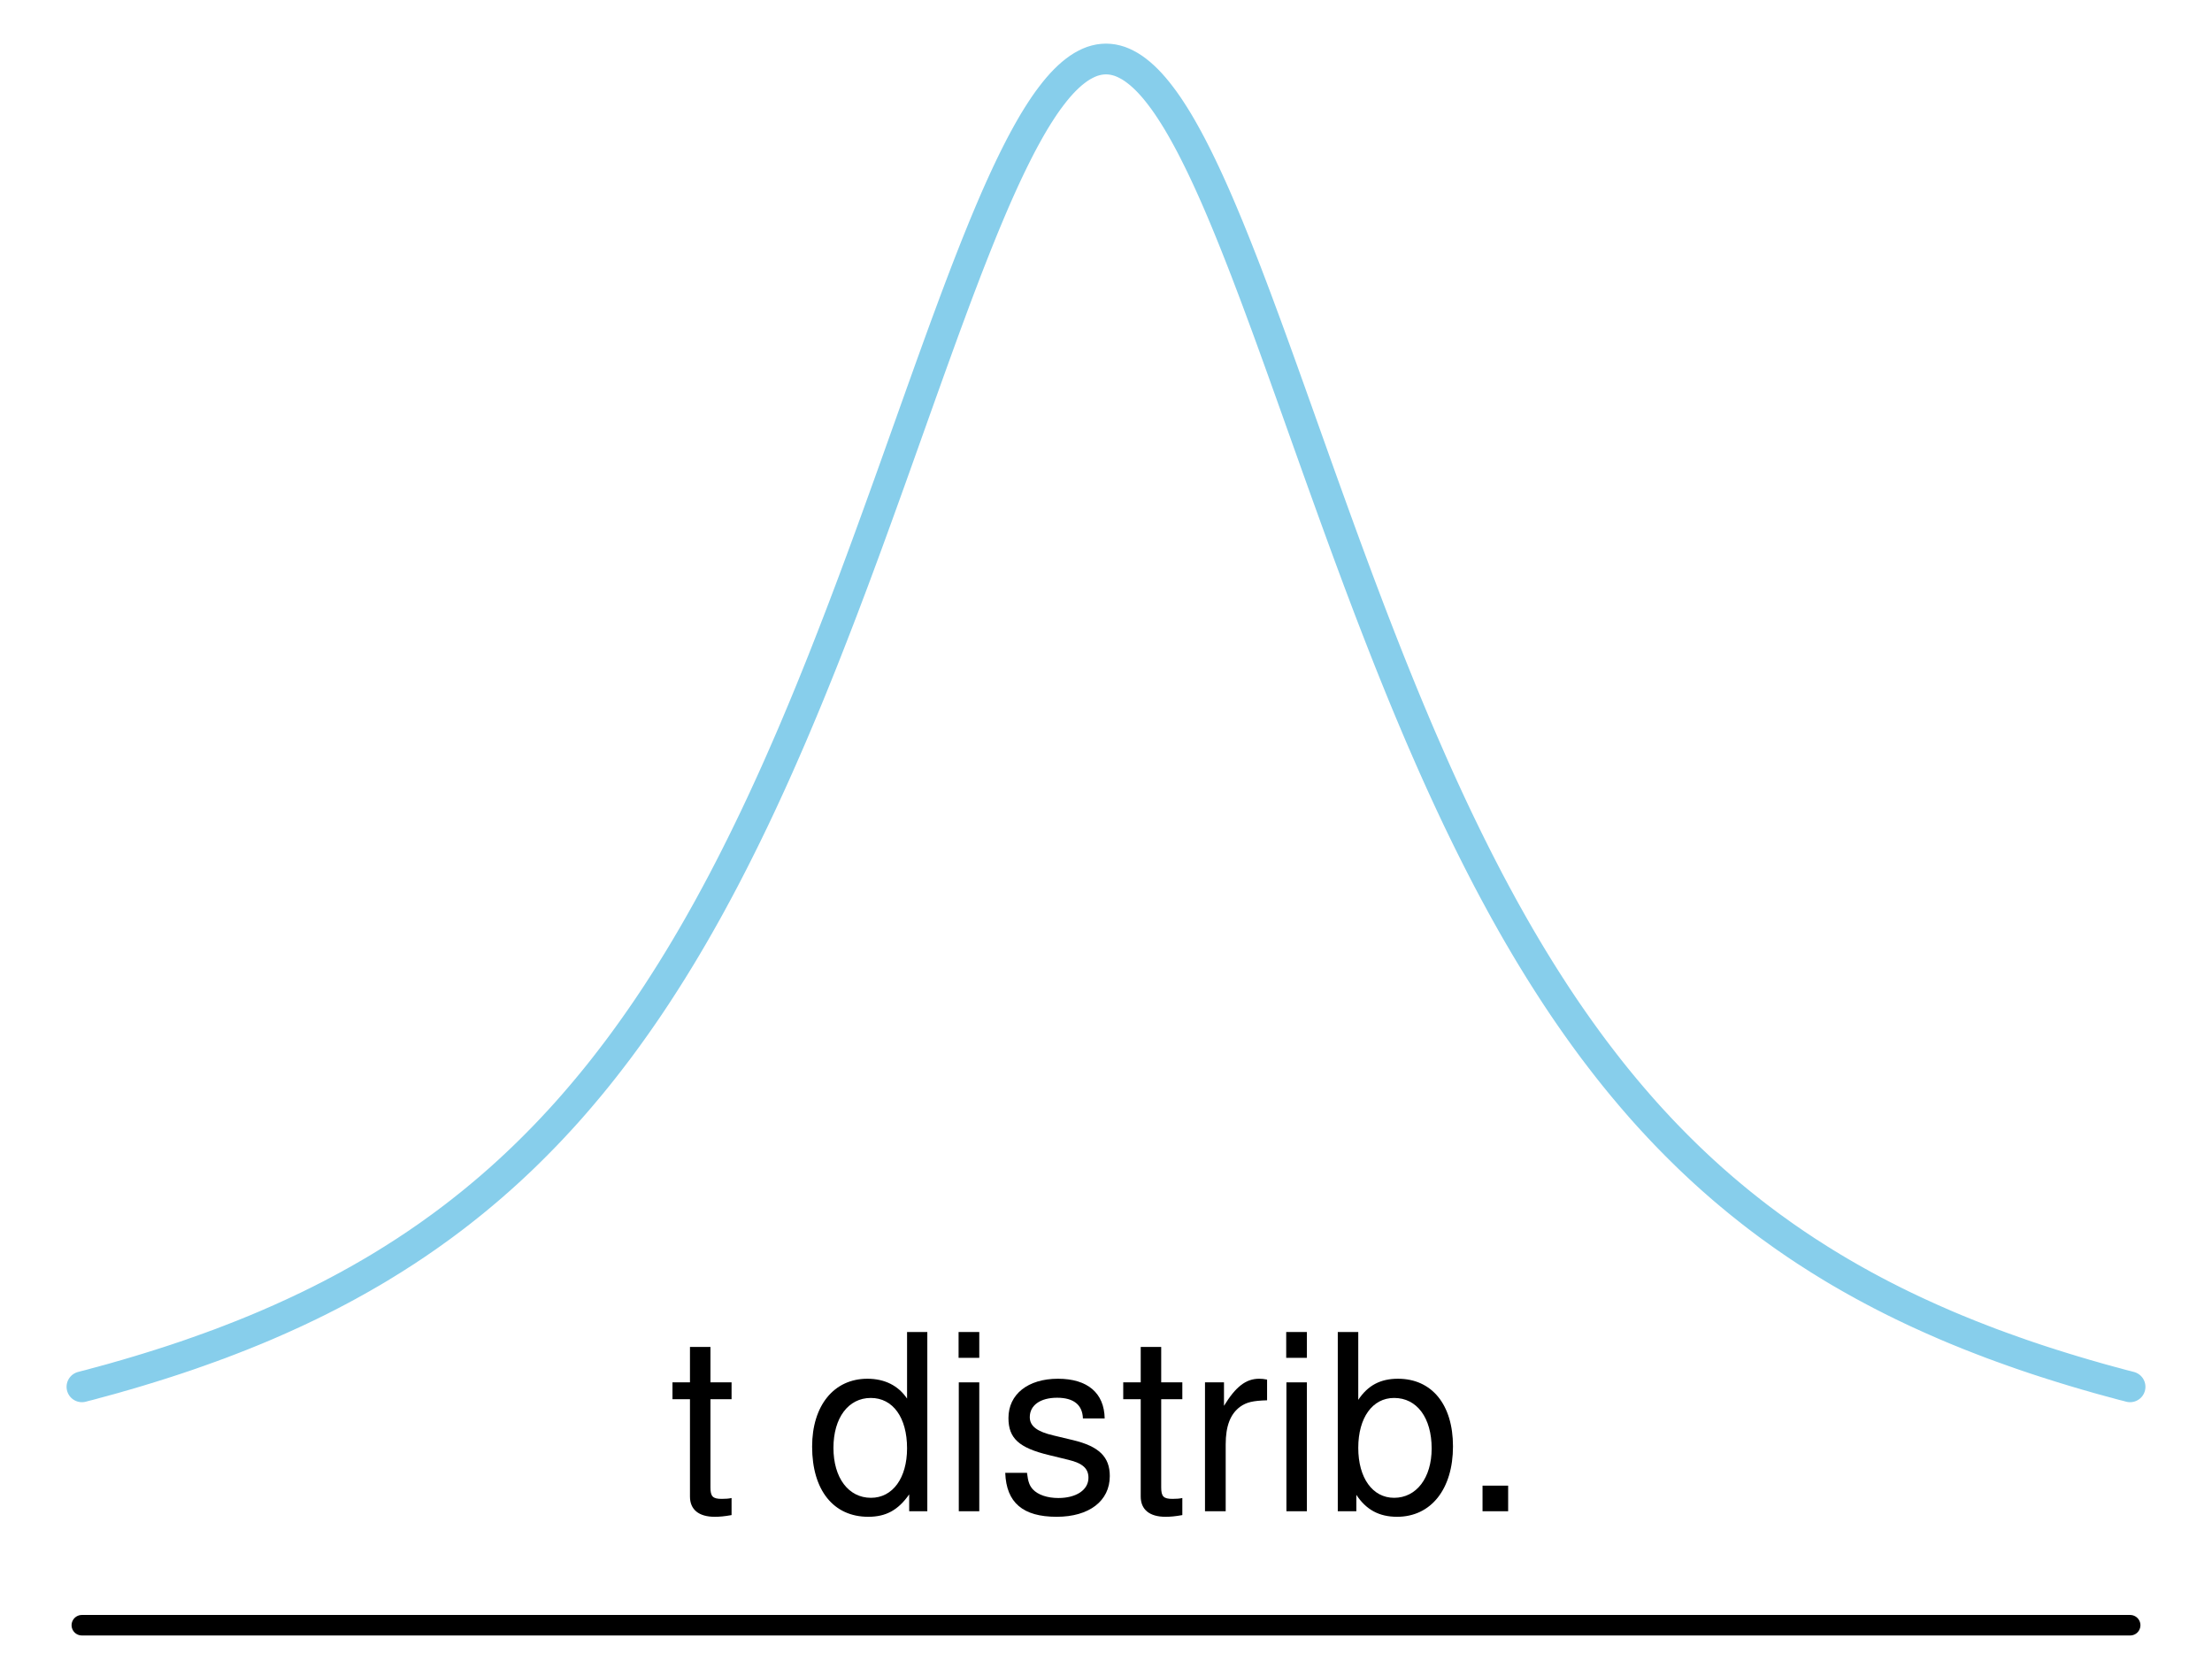
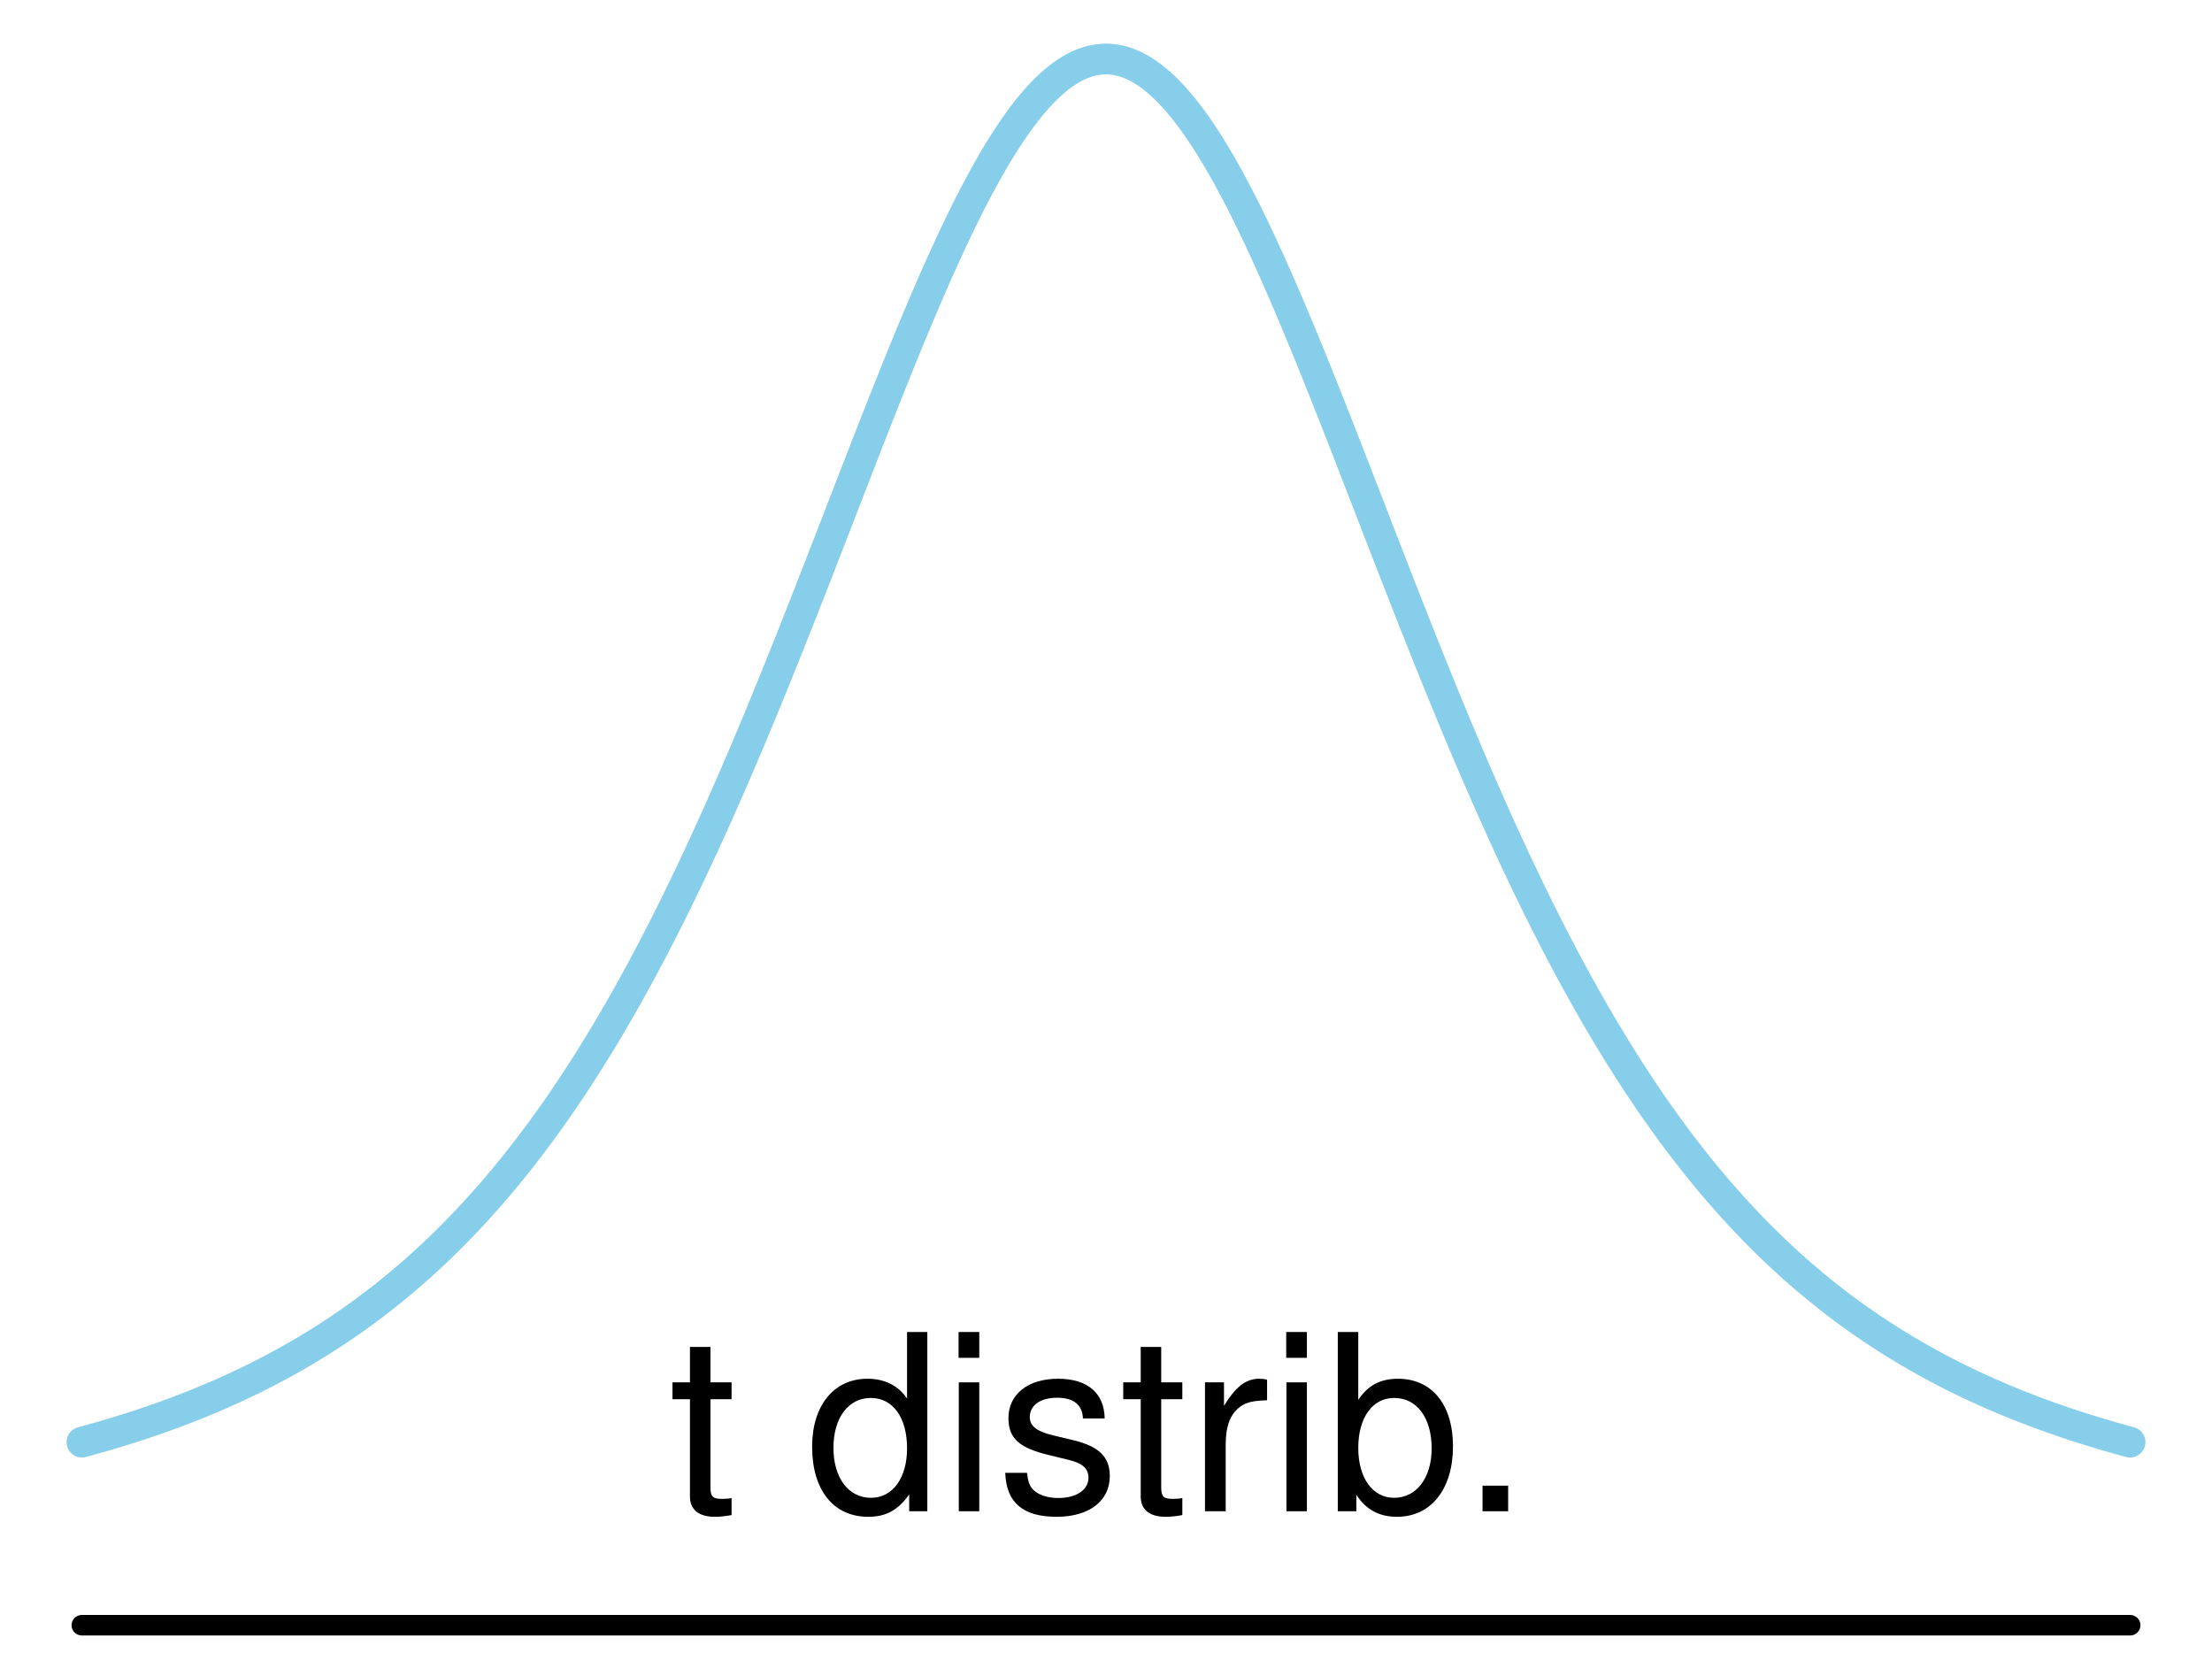
<svg xmlns="http://www.w3.org/2000/svg" xmlns:xlink="http://www.w3.org/1999/xlink" width="162pt" height="121pt" viewBox="0 0 162 121" version="1.1">
  <defs>
    <g>
      <symbol overflow="visible" id="glyph0-0">
        <path style="stroke:none;" d="M 4.578 -9.438 L 3.031 -9.438 L 3.031 -12.031 L 1.531 -12.031 L 1.531 -9.438 L 0.25 -9.438 L 0.25 -8.203 L 1.531 -8.203 L 1.531 -1.078 C 1.531 -0.125 2.172 0.406 3.344 0.406 C 3.703 0.406 4.062 0.375 4.578 0.281 L 4.578 -0.969 C 4.375 -0.922 4.141 -0.906 3.859 -0.906 C 3.203 -0.906 3.031 -1.078 3.031 -1.75 L 3.031 -8.203 L 4.578 -8.203 Z M 4.578 -9.438 " />
      </symbol>
      <symbol overflow="visible" id="glyph0-1">
        <path style="stroke:none;" d="" />
      </symbol>
      <symbol overflow="visible" id="glyph0-2">
        <path style="stroke:none;" d="M 8.906 -13.125 L 7.422 -13.125 L 7.422 -8.25 C 6.781 -9.203 5.781 -9.703 4.516 -9.703 C 2.062 -9.703 0.469 -7.734 0.469 -4.734 C 0.469 -1.547 2.031 0.406 4.578 0.406 C 5.875 0.406 6.766 -0.078 7.578 -1.234 L 7.578 0 L 8.906 0 Z M 4.766 -8.297 C 6.391 -8.297 7.422 -6.859 7.422 -4.609 C 7.422 -2.438 6.375 -0.984 4.781 -0.984 C 3.125 -0.984 2.031 -2.453 2.031 -4.641 C 2.031 -6.844 3.125 -8.297 4.766 -8.297 Z M 4.766 -8.297 " />
      </symbol>
      <symbol overflow="visible" id="glyph0-3">
        <path style="stroke:none;" d="M 2.703 -9.438 L 1.203 -9.438 L 1.203 0 L 2.703 0 Z M 2.703 -13.125 L 1.188 -13.125 L 1.188 -11.234 L 2.703 -11.234 Z M 2.703 -13.125 " />
      </symbol>
      <symbol overflow="visible" id="glyph0-4">
        <path style="stroke:none;" d="M 7.891 -6.797 C 7.859 -8.656 6.641 -9.703 4.469 -9.703 C 2.266 -9.703 0.844 -8.562 0.844 -6.828 C 0.844 -5.344 1.609 -4.641 3.828 -4.109 L 5.234 -3.766 C 6.281 -3.516 6.703 -3.125 6.703 -2.453 C 6.703 -1.562 5.812 -0.969 4.5 -0.969 C 3.688 -0.969 3 -1.203 2.625 -1.609 C 2.391 -1.875 2.281 -2.141 2.203 -2.812 L 0.609 -2.812 C 0.688 -0.625 1.906 0.406 4.375 0.406 C 6.75 0.406 8.266 -0.75 8.266 -2.578 C 8.266 -3.984 7.469 -4.75 5.594 -5.203 L 4.156 -5.547 C 2.938 -5.828 2.406 -6.234 2.406 -6.891 C 2.406 -7.766 3.188 -8.312 4.406 -8.312 C 5.609 -8.312 6.266 -7.797 6.297 -6.797 Z M 7.891 -6.797 " />
      </symbol>
      <symbol overflow="visible" id="glyph0-5">
        <path style="stroke:none;" d="M 1.234 -9.438 L 1.234 0 L 2.75 0 L 2.75 -4.891 C 2.75 -6.25 3.094 -7.125 3.812 -7.656 C 4.281 -7.984 4.734 -8.094 5.781 -8.125 L 5.781 -9.641 C 5.531 -9.688 5.406 -9.703 5.203 -9.703 C 4.234 -9.703 3.484 -9.125 2.625 -7.719 L 2.625 -9.438 Z M 1.234 -9.438 " />
      </symbol>
      <symbol overflow="visible" id="glyph0-6">
        <path style="stroke:none;" d="M 0.969 -13.125 L 0.969 0 L 2.328 0 L 2.328 -1.203 C 3.047 -0.109 4 0.406 5.312 0.406 C 7.797 0.406 9.406 -1.625 9.406 -4.75 C 9.406 -7.812 7.859 -9.703 5.375 -9.703 C 4.094 -9.703 3.172 -9.219 2.469 -8.156 L 2.469 -13.125 Z M 5.094 -8.297 C 6.766 -8.297 7.844 -6.844 7.844 -4.594 C 7.844 -2.453 6.734 -0.984 5.094 -0.984 C 3.516 -0.984 2.469 -2.438 2.469 -4.641 C 2.469 -6.859 3.516 -8.297 5.094 -8.297 Z M 5.094 -8.297 " />
      </symbol>
      <symbol overflow="visible" id="glyph0-7">
        <path style="stroke:none;" d="M 3.438 -1.875 L 1.562 -1.875 L 1.562 0 L 3.438 0 Z M 3.438 -1.875 " />
      </symbol>
    </g>
  </defs>
-   <g id="surface231">
-     <path style="fill:none;stroke-width:2.25;stroke-linecap:round;stroke-linejoin:round;stroke:rgb(52.941%,80.784%,92.157%);stroke-opacity:1;stroke-miterlimit:10;" d="M 6 101.555 L 6.25 101.488 L 6.5 101.426 L 6.75 101.359 L 7 101.289 L 7.5 101.156 L 7.75 101.086 L 8 101.02 L 8.5 100.879 L 8.75 100.805 L 9.25 100.664 L 10.25 100.367 L 10.5 100.289 L 10.75 100.215 L 11.75 99.902 L 12 99.82 L 12.25 99.742 L 13 99.496 L 13.25 99.41 L 13.5 99.328 L 14 99.156 L 14.25 99.066 L 14.5 98.98 L 15.5 98.621 L 15.75 98.527 L 16 98.438 L 16.25 98.344 L 16.5 98.246 L 16.75 98.152 L 17.75 97.762 L 18.75 97.355 L 19.5 97.039 L 20.5 96.602 L 21.5 96.148 L 22 95.914 L 22.25 95.793 L 22.5 95.676 L 22.75 95.555 L 23 95.43 L 23.25 95.309 L 23.5 95.184 L 23.75 95.055 L 24 94.93 L 24.25 94.801 L 24.5 94.668 L 24.75 94.539 L 25 94.406 L 25.25 94.27 L 25.5 94.137 L 25.75 93.996 L 26 93.859 L 26.5 93.578 L 27.25 93.145 L 27.75 92.848 L 28.25 92.543 L 28.5 92.387 L 28.75 92.234 L 29.75 91.594 L 30 91.426 L 30.25 91.262 L 30.5 91.094 L 31.25 90.578 L 31.5 90.402 L 32.25 89.863 L 32.5 89.68 L 33.25 89.117 L 33.5 88.922 L 33.75 88.73 L 34.5 88.133 L 34.75 87.93 L 35.25 87.516 L 35.75 87.094 L 36 86.879 L 36.5 86.441 L 36.75 86.219 L 37.25 85.766 L 37.5 85.535 L 38 85.066 L 38.25 84.828 L 38.5 84.586 L 39 84.094 L 39.25 83.844 L 39.75 83.336 L 40 83.078 L 40.25 82.816 L 40.5 82.551 L 41 82.012 L 41.25 81.738 L 41.5 81.461 L 41.75 81.18 L 42 80.895 L 42.5 80.316 L 43 79.723 L 43.25 79.422 L 43.5 79.117 L 43.75 78.809 L 44 78.496 L 44.25 78.18 L 44.5 77.859 L 44.75 77.535 L 45.25 76.879 L 45.5 76.543 L 45.75 76.203 L 46 75.859 L 46.25 75.512 L 46.5 75.16 L 46.75 74.805 L 47 74.445 L 47.25 74.082 L 47.5 73.715 L 48 72.965 L 48.25 72.582 L 48.5 72.195 L 48.75 71.805 L 49 71.41 L 49.25 71.012 L 49.75 70.199 L 50 69.785 L 50.25 69.367 L 50.75 68.516 L 51 68.082 L 51.25 67.645 L 51.75 66.754 L 52 66.301 L 52.5 65.379 L 52.75 64.91 L 53 64.438 L 53.25 63.957 L 53.5 63.473 L 53.75 62.984 L 54 62.488 L 54.25 61.988 L 54.5 61.484 L 54.75 60.973 L 55 60.457 L 55.25 59.938 L 55.5 59.41 L 55.75 58.879 L 56 58.34 L 56.25 57.797 L 56.5 57.25 L 56.75 56.695 L 57 56.137 L 57.25 55.57 L 57.5 55 L 57.75 54.426 L 58 53.848 L 58.25 53.262 L 58.75 52.074 L 59 51.473 L 59.25 50.867 L 59.5 50.254 L 59.75 49.637 L 60 49.016 L 60.25 48.391 L 60.5 47.758 L 60.75 47.121 L 61 46.48 L 61.25 45.836 L 61.5 45.188 L 61.75 44.535 L 62.25 43.215 L 62.5 42.551 L 63 41.207 L 63.25 40.531 L 63.5 39.852 L 63.75 39.168 L 64.25 37.793 L 64.75 36.41 L 65.25 35.02 L 65.75 33.621 L 66 32.918 L 66.25 32.219 L 66.5 31.516 L 66.75 30.816 L 67 30.113 L 67.25 29.414 L 67.5 28.711 L 67.75 28.016 L 68 27.316 L 68.25 26.621 L 68.75 25.238 L 69 24.551 L 69.25 23.867 L 69.75 22.516 L 70 21.844 L 70.25 21.18 L 70.75 19.867 L 71 19.223 L 71.25 18.586 L 71.5 17.953 L 71.75 17.332 L 72 16.715 L 72.25 16.113 L 72.5 15.516 L 72.75 14.93 L 73 14.355 L 73.25 13.793 L 73.5 13.242 L 73.75 12.703 L 74 12.176 L 74.25 11.664 L 74.5 11.164 L 74.75 10.676 L 75 10.207 L 75.25 9.75 L 75.5 9.309 L 75.75 8.883 L 76 8.477 L 76.25 8.086 L 76.5 7.711 L 76.75 7.355 L 77 7.02 L 77.25 6.699 L 77.5 6.398 L 77.75 6.117 L 78 5.855 L 78.25 5.613 L 78.5 5.391 L 78.75 5.191 L 79 5.008 L 79.25 4.848 L 79.5 4.711 L 79.75 4.59 L 80 4.492 L 80.25 4.418 L 80.5 4.363 L 80.75 4.332 L 81 4.32 L 81.25 4.332 L 81.5 4.363 L 81.75 4.418 L 82 4.492 L 82.25 4.59 L 82.5 4.711 L 82.75 4.848 L 83 5.008 L 83.25 5.191 L 83.5 5.391 L 83.75 5.613 L 84 5.855 L 84.25 6.117 L 84.5 6.398 L 84.75 6.699 L 85 7.02 L 85.25 7.355 L 85.5 7.711 L 85.75 8.086 L 86 8.477 L 86.25 8.883 L 86.5 9.309 L 86.75 9.75 L 87 10.207 L 87.25 10.676 L 87.5 11.164 L 87.75 11.664 L 88 12.176 L 88.25 12.703 L 88.5 13.242 L 88.75 13.793 L 89 14.355 L 89.25 14.93 L 89.5 15.516 L 89.75 16.113 L 90 16.715 L 90.25 17.332 L 90.5 17.953 L 90.75 18.586 L 91 19.223 L 91.25 19.867 L 91.75 21.18 L 92 21.844 L 92.25 22.516 L 92.75 23.867 L 93 24.551 L 93.25 25.238 L 93.75 26.621 L 94 27.316 L 94.25 28.016 L 94.5 28.711 L 94.75 29.414 L 95 30.113 L 95.25 30.816 L 95.5 31.516 L 95.75 32.219 L 96 32.918 L 96.25 33.621 L 96.75 35.02 L 97.25 36.41 L 97.75 37.793 L 98.25 39.168 L 98.5 39.852 L 98.75 40.531 L 99 41.207 L 99.5 42.551 L 99.75 43.215 L 100.25 44.535 L 100.5 45.188 L 100.75 45.836 L 101 46.48 L 101.25 47.121 L 101.5 47.758 L 101.75 48.391 L 102 49.016 L 102.25 49.637 L 102.5 50.254 L 102.75 50.867 L 103 51.473 L 103.25 52.074 L 103.75 53.262 L 104 53.848 L 104.25 54.426 L 104.5 55 L 104.75 55.57 L 105 56.137 L 105.25 56.695 L 105.5 57.25 L 105.75 57.797 L 106 58.34 L 106.25 58.879 L 106.5 59.41 L 106.75 59.938 L 107 60.457 L 107.25 60.973 L 107.5 61.484 L 107.75 61.988 L 108 62.488 L 108.25 62.984 L 108.5 63.473 L 108.75 63.957 L 109 64.438 L 109.25 64.91 L 109.5 65.379 L 110 66.301 L 110.25 66.754 L 110.75 67.645 L 111 68.082 L 111.25 68.516 L 111.75 69.367 L 112 69.785 L 112.25 70.199 L 112.75 71.012 L 113 71.41 L 113.25 71.805 L 113.5 72.195 L 113.75 72.582 L 114 72.965 L 114.5 73.715 L 114.75 74.082 L 115 74.445 L 115.25 74.805 L 115.5 75.16 L 115.75 75.512 L 116 75.859 L 116.25 76.203 L 116.5 76.543 L 116.75 76.879 L 117.25 77.535 L 117.5 77.859 L 117.75 78.18 L 118 78.496 L 118.25 78.809 L 118.5 79.117 L 118.75 79.422 L 119 79.723 L 119.5 80.316 L 120 80.895 L 120.25 81.18 L 120.5 81.461 L 120.75 81.738 L 121 82.012 L 121.5 82.551 L 121.75 82.816 L 122 83.078 L 122.25 83.336 L 122.75 83.844 L 123 84.094 L 123.5 84.586 L 123.75 84.828 L 124 85.066 L 124.5 85.535 L 124.75 85.766 L 125.25 86.219 L 125.5 86.441 L 126 86.879 L 126.25 87.094 L 126.75 87.516 L 127.25 87.93 L 127.5 88.133 L 128.25 88.73 L 128.5 88.922 L 128.75 89.117 L 129.5 89.68 L 129.75 89.863 L 130.5 90.402 L 130.75 90.578 L 131.5 91.094 L 131.75 91.262 L 132 91.426 L 132.25 91.594 L 133.25 92.234 L 133.5 92.387 L 133.75 92.543 L 134.25 92.848 L 134.75 93.145 L 135.5 93.578 L 136 93.859 L 136.25 93.996 L 136.5 94.137 L 136.75 94.27 L 137 94.406 L 137.25 94.539 L 137.5 94.668 L 137.75 94.801 L 138 94.93 L 138.25 95.055 L 138.5 95.184 L 138.75 95.309 L 139 95.43 L 139.25 95.555 L 139.5 95.676 L 139.75 95.793 L 140 95.914 L 140.5 96.148 L 141.5 96.602 L 142.5 97.039 L 143.25 97.355 L 144.25 97.762 L 145.25 98.152 L 145.5 98.246 L 145.75 98.344 L 146 98.438 L 146.25 98.527 L 146.5 98.621 L 147.5 98.98 L 147.75 99.066 L 148 99.156 L 148.5 99.328 L 148.75 99.41 L 149 99.496 L 149.75 99.742 L 150 99.82 L 150.25 99.902 L 151.25 100.215 L 151.5 100.289 L 151.75 100.367 L 152.75 100.664 L 153.25 100.805 L 153.5 100.879 L 154 101.02 L 154.25 101.086 L 154.5 101.156 L 155 101.289 L 155.25 101.359 L 155.5 101.426 L 155.75 101.488 L 156 101.555 " />
+   <g id="surface381">
+     <path style="fill:none;stroke-width:2.25;stroke-linecap:round;stroke-linejoin:round;stroke:rgb(52.941%,80.784%,92.157%);stroke-opacity:1;stroke-miterlimit:10;" d="M 6 105.605 L 6.25 105.539 L 7.5 105.188 L 8.5 104.891 L 9.75 104.5 L 10.5 104.254 L 11.75 103.824 L 12.25 103.645 L 12.5 103.551 L 12.75 103.461 L 13 103.367 L 13.25 103.27 L 13.5 103.176 L 14.25 102.883 L 14.75 102.68 L 15 102.574 L 15.25 102.473 L 15.5 102.367 L 15.75 102.258 L 16 102.152 L 16.25 102.043 L 16.5 101.93 L 16.75 101.82 L 17 101.707 L 18 101.238 L 18.5 100.996 L 19 100.746 L 19.25 100.617 L 19.5 100.492 L 19.75 100.359 L 20 100.23 L 20.25 100.098 L 21 99.688 L 21.5 99.406 L 22.25 98.973 L 22.5 98.824 L 23.25 98.367 L 23.5 98.211 L 24.25 97.73 L 24.75 97.402 L 25 97.234 L 25.5 96.891 L 26 96.539 L 26.5 96.18 L 27 95.812 L 27.25 95.625 L 27.75 95.242 L 28.25 94.852 L 28.5 94.648 L 28.75 94.449 L 29.5 93.828 L 29.75 93.613 L 30 93.402 L 30.5 92.965 L 30.75 92.742 L 31 92.516 L 31.5 92.055 L 32 91.586 L 32.25 91.348 L 32.5 91.105 L 32.75 90.859 L 33.25 90.359 L 33.5 90.105 L 33.75 89.848 L 34.25 89.324 L 34.75 88.785 L 35 88.512 L 35.5 87.957 L 36 87.387 L 36.25 87.098 L 36.5 86.805 L 36.75 86.508 L 37 86.207 L 37.5 85.598 L 38 84.973 L 38.5 84.332 L 39 83.676 L 39.25 83.344 L 39.5 83.008 L 39.75 82.668 L 40.25 81.973 L 40.5 81.621 L 40.75 81.266 L 41 80.906 L 41.25 80.543 L 41.75 79.801 L 42 79.426 L 42.5 78.66 L 42.75 78.273 L 43 77.879 L 43.5 77.082 L 43.75 76.676 L 44 76.266 L 44.25 75.852 L 44.5 75.434 L 44.75 75.012 L 45 74.586 L 45.25 74.156 L 45.75 73.281 L 46 72.836 L 46.25 72.387 L 46.5 71.934 L 46.75 71.477 L 47 71.016 L 47.25 70.551 L 47.75 69.605 L 48 69.125 L 48.25 68.641 L 48.5 68.152 L 48.75 67.66 L 49 67.164 L 49.25 66.664 L 49.5 66.16 L 49.75 65.648 L 50.25 64.617 L 50.5 64.094 L 50.75 63.566 L 51 63.035 L 51.25 62.5 L 51.5 61.961 L 51.75 61.418 L 52 60.871 L 52.5 59.762 L 52.75 59.203 L 53.25 58.07 L 53.5 57.5 L 53.75 56.926 L 54.25 55.762 L 54.5 55.176 L 54.75 54.586 L 55.25 53.398 L 55.75 52.195 L 56.5 50.367 L 57 49.133 L 57.5 47.891 L 57.75 47.266 L 58.25 46.008 L 58.75 44.742 L 59.25 43.469 L 60.25 40.906 L 61.5 37.684 L 61.75 37.035 L 63 33.812 L 63.25 33.172 L 63.5 32.527 L 63.75 31.891 L 64 31.25 L 64.25 30.613 L 64.75 29.348 L 65 28.719 L 65.5 27.469 L 65.75 26.848 L 66 26.23 L 66.25 25.617 L 66.5 25.008 L 66.75 24.402 L 67.25 23.207 L 67.75 22.027 L 68.25 20.871 L 68.75 19.738 L 69 19.184 L 69.25 18.633 L 69.5 18.09 L 69.75 17.551 L 70 17.023 L 70.25 16.5 L 70.5 15.988 L 70.75 15.48 L 71 14.984 L 71.25 14.496 L 71.5 14.016 L 71.75 13.547 L 72 13.086 L 72.25 12.633 L 72.5 12.191 L 72.75 11.758 L 73 11.336 L 73.25 10.926 L 73.5 10.523 L 73.75 10.133 L 74 9.754 L 74.25 9.387 L 74.5 9.031 L 74.75 8.688 L 75 8.355 L 75.25 8.031 L 75.5 7.727 L 75.75 7.43 L 76 7.145 L 76.25 6.875 L 76.5 6.617 L 76.75 6.375 L 77 6.141 L 77.25 5.926 L 77.5 5.719 L 77.75 5.527 L 78 5.352 L 78.25 5.188 L 78.5 5.039 L 78.75 4.902 L 79 4.781 L 79.25 4.672 L 79.5 4.582 L 79.75 4.5 L 80 4.438 L 80.25 4.387 L 80.5 4.352 L 80.75 4.328 L 81 4.32 L 81.25 4.328 L 81.5 4.352 L 81.75 4.387 L 82 4.438 L 82.25 4.5 L 82.5 4.582 L 82.75 4.672 L 83 4.781 L 83.25 4.902 L 83.5 5.039 L 83.75 5.188 L 84 5.352 L 84.25 5.527 L 84.5 5.719 L 84.75 5.926 L 85 6.141 L 85.25 6.375 L 85.5 6.617 L 85.75 6.875 L 86 7.145 L 86.25 7.43 L 86.5 7.727 L 86.75 8.031 L 87 8.355 L 87.25 8.688 L 87.5 9.031 L 87.75 9.387 L 88 9.754 L 88.25 10.133 L 88.5 10.523 L 88.75 10.926 L 89 11.336 L 89.25 11.758 L 89.5 12.191 L 89.75 12.633 L 90 13.086 L 90.25 13.547 L 90.5 14.016 L 90.75 14.496 L 91 14.984 L 91.25 15.48 L 91.5 15.988 L 91.75 16.5 L 92 17.023 L 92.25 17.551 L 92.5 18.09 L 92.75 18.633 L 93 19.184 L 93.25 19.738 L 93.75 20.871 L 94.25 22.027 L 94.75 23.207 L 95.25 24.402 L 95.5 25.008 L 95.75 25.617 L 96 26.23 L 96.25 26.848 L 96.5 27.469 L 97 28.719 L 97.25 29.348 L 97.75 30.613 L 98 31.25 L 98.25 31.891 L 98.5 32.527 L 98.75 33.172 L 99 33.812 L 100.25 37.035 L 100.5 37.684 L 101.75 40.906 L 102.75 43.469 L 103.25 44.742 L 103.75 46.008 L 104.25 47.266 L 104.5 47.891 L 105 49.133 L 105.5 50.367 L 106.25 52.195 L 106.75 53.398 L 107.25 54.586 L 107.5 55.176 L 107.75 55.762 L 108.25 56.926 L 108.5 57.5 L 108.75 58.07 L 109.25 59.203 L 109.5 59.762 L 110 60.871 L 110.25 61.418 L 110.5 61.961 L 110.75 62.5 L 111 63.035 L 111.25 63.566 L 111.5 64.094 L 111.75 64.617 L 112.25 65.648 L 112.5 66.16 L 112.75 66.664 L 113 67.164 L 113.25 67.66 L 113.5 68.152 L 113.75 68.641 L 114 69.125 L 114.25 69.605 L 114.75 70.551 L 115 71.016 L 115.25 71.477 L 115.5 71.934 L 115.75 72.387 L 116 72.836 L 116.25 73.281 L 116.75 74.156 L 117 74.586 L 117.25 75.012 L 117.5 75.434 L 117.75 75.852 L 118 76.266 L 118.25 76.676 L 118.5 77.082 L 119 77.879 L 119.25 78.273 L 119.5 78.66 L 120 79.426 L 120.25 79.801 L 120.75 80.543 L 121 80.906 L 121.25 81.266 L 121.5 81.621 L 121.75 81.973 L 122.25 82.668 L 122.5 83.008 L 122.75 83.344 L 123 83.676 L 123.5 84.332 L 124 84.973 L 124.5 85.598 L 125 86.207 L 125.25 86.508 L 125.5 86.805 L 125.75 87.098 L 126 87.387 L 126.5 87.957 L 127 88.512 L 127.25 88.785 L 127.75 89.324 L 128.25 89.848 L 128.5 90.105 L 128.75 90.359 L 129.25 90.859 L 129.5 91.105 L 129.75 91.348 L 130 91.586 L 130.5 92.055 L 131 92.516 L 131.25 92.742 L 131.5 92.965 L 132 93.402 L 132.25 93.613 L 132.5 93.828 L 133.25 94.449 L 133.5 94.648 L 133.75 94.852 L 134.25 95.242 L 134.75 95.625 L 135 95.812 L 135.5 96.18 L 136 96.539 L 136.5 96.891 L 137 97.234 L 137.25 97.402 L 137.75 97.73 L 138.5 98.211 L 138.75 98.367 L 139.5 98.824 L 139.75 98.973 L 140.5 99.406 L 141 99.688 L 141.75 100.098 L 142 100.23 L 142.25 100.359 L 142.5 100.492 L 142.75 100.617 L 143 100.746 L 143.5 100.996 L 144 101.238 L 145 101.707 L 145.25 101.82 L 145.5 101.93 L 145.75 102.043 L 146 102.152 L 146.25 102.258 L 146.5 102.367 L 146.75 102.473 L 147 102.574 L 147.25 102.68 L 147.75 102.883 L 148.5 103.176 L 148.75 103.27 L 149 103.367 L 149.25 103.461 L 149.5 103.551 L 149.75 103.645 L 150.25 103.824 L 151.5 104.254 L 152.25 104.5 L 153.5 104.891 L 154.5 105.188 L 155.75 105.539 L 156 105.605 " />
    <path style="fill:none;stroke-width:1.5;stroke-linecap:round;stroke-linejoin:round;stroke:rgb(0%,0%,0%);stroke-opacity:1;stroke-miterlimit:10;" d="M 5.992 119.012 L 156.008 119.012 " />
    <g style="fill:rgb(0%,0%,0%);fill-opacity:1;">
      <use xlink:href="#glyph0-0" x="49" y="110.666" />
      <use xlink:href="#glyph0-1" x="54.004" y="110.666" />
      <use xlink:href="#glyph0-2" x="59.008" y="110.666" />
      <use xlink:href="#glyph0-3" x="69.016" y="110.666" />
      <use xlink:href="#glyph0-4" x="73.012" y="110.666" />
      <use xlink:href="#glyph0-0" x="82.012" y="110.666" />
      <use xlink:href="#glyph0-5" x="87.016" y="110.666" />
      <use xlink:href="#glyph0-3" x="93.01" y="110.666" />
      <use xlink:href="#glyph0-6" x="97.006" y="110.666" />
      <use xlink:href="#glyph0-7" x="107.014" y="110.666" />
    </g>
  </g>
</svg>
